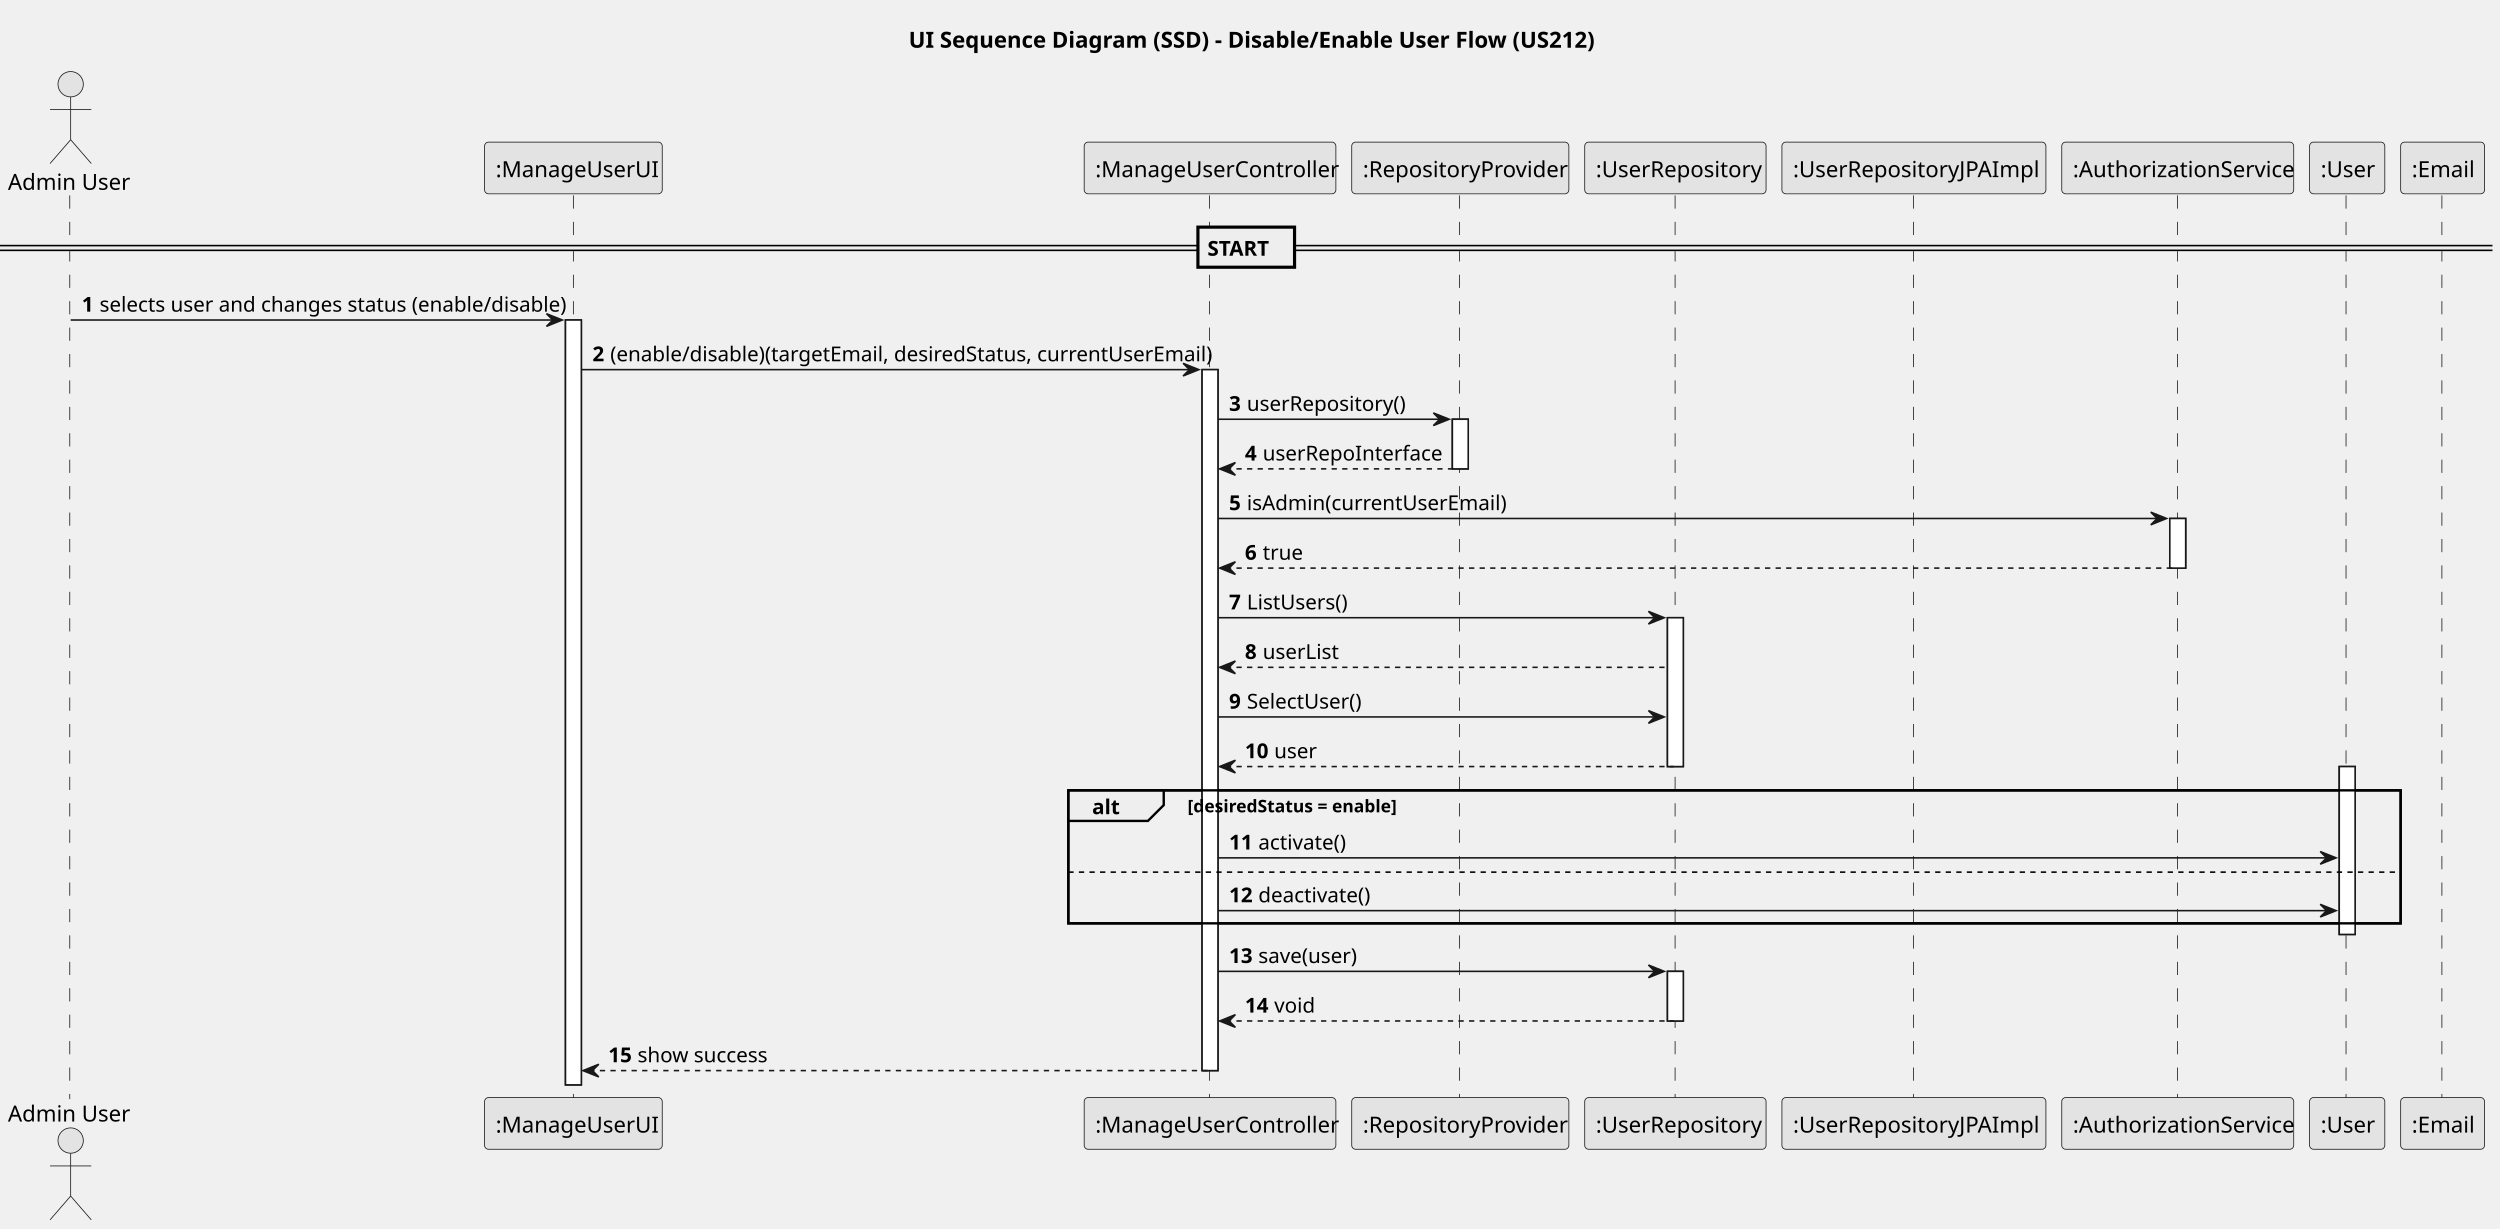
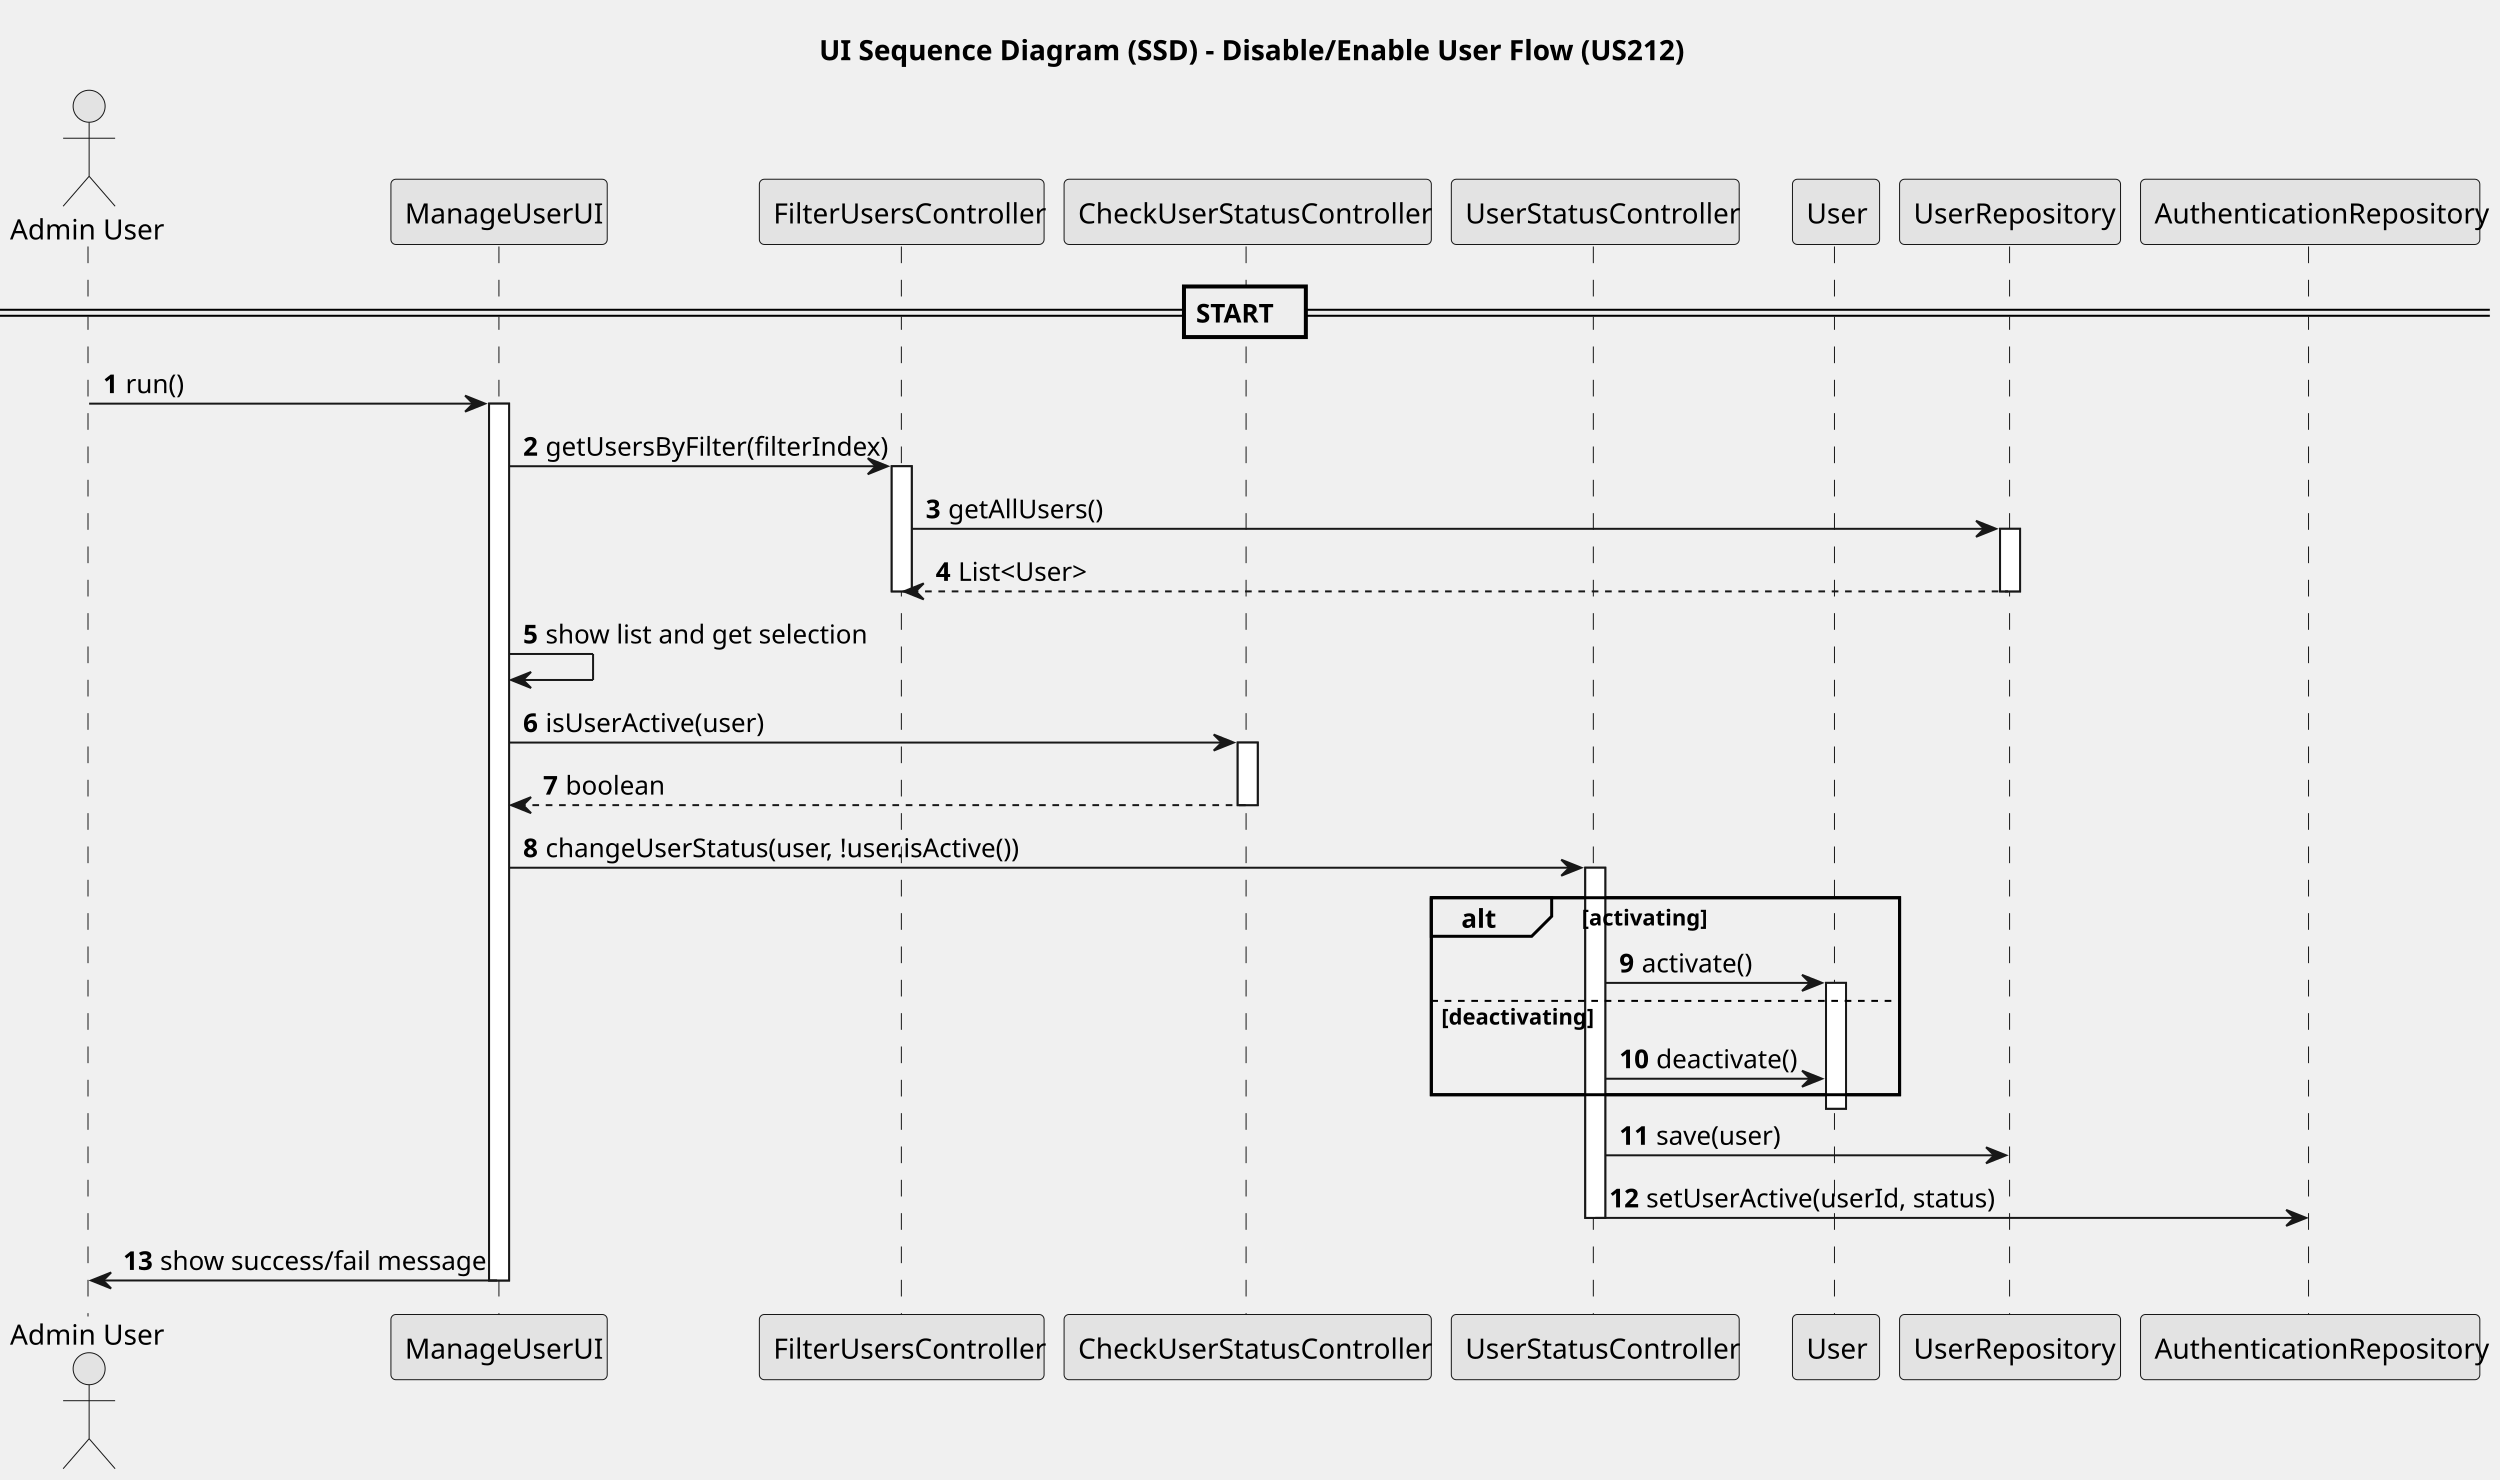
- <svg xmlns="http://www.w3.org/2000/svg" contentStyleType="text/css" height="465.6px" preserveAspectRatio="none" style="width:946px;height:465px;background:#FFFFFF;" version="1.1" viewBox="0 0 946 465" width="946.8px" zoomAndPan="magnify">
+ <svg xmlns="http://www.w3.org/2000/svg" contentStyleType="text/css" height="444.6px" preserveAspectRatio="none" style="width:750px;height:444px;background:#FFFFFF;" version="1.1" viewBox="0 0 750 444" width="750.6px" zoomAndPan="magnify">
  <defs />
  <g>
-     <text fill="#000000" font-family="sans-serif" font-size="8.4" font-weight="bold" lengthAdjust="spacing" textLength="254.871" x="343.839" y="18.064">UI Sequence Diagram (SSD) - Disable/Enable User Flow (US212)</text>
-     <rect fill="#FFFFFF" height="289.419" style="stroke:#181818;stroke-width:0.6;" width="6" x="213.979" y="121.094" />
-     <rect fill="#FFFFFF" height="265.245" style="stroke:#181818;stroke-width:0.6;" width="6" x="454.875" y="139.869" />
-     <rect fill="#FFFFFF" height="18.775" style="stroke:#181818;stroke-width:0.6;" width="6" x="549.576" y="158.644" />
-     <rect fill="#FFFFFF" height="56.324" style="stroke:#181818;stroke-width:0.6;" width="6" x="630.966" y="233.742" />
-     <rect fill="#FFFFFF" height="18.775" style="stroke:#181818;stroke-width:0.6;" width="6" x="630.966" y="367.565" />
-     <rect fill="#FFFFFF" height="18.775" style="stroke:#181818;stroke-width:0.6;" width="6" x="821.056" y="196.193" />
-     <rect fill="#FFFFFF" height="63.524" style="stroke:#181818;stroke-width:0.6;" width="6" x="885.178" y="290.066" />
-     <rect fill="none" height="50.324" style="stroke:#000000;stroke-width:0.9;" width="504.156" x="404.256" y="299.066" />
-     <line style="stroke:#181818;stroke-width:0.3;stroke-dasharray:5.0,5.0;" x1="26.4" x2="26.4" y1="73.945" y2="415.914" />
-     <line style="stroke:#181818;stroke-width:0.3;stroke-dasharray:5.0,5.0;" x1="216.966" x2="216.966" y1="73.945" y2="415.914" />
-     <line style="stroke:#181818;stroke-width:0.3;stroke-dasharray:5.0,5.0;" x1="457.656" x2="457.656" y1="73.945" y2="415.914" />
-     <line style="stroke:#181818;stroke-width:0.3;stroke-dasharray:5.0,5.0;" x1="552.294" x2="552.294" y1="73.945" y2="415.914" />
-     <line style="stroke:#181818;stroke-width:0.3;stroke-dasharray:5.0,5.0;" x1="633.857" x2="633.857" y1="73.945" y2="415.914" />
-     <line style="stroke:#181818;stroke-width:0.3;stroke-dasharray:5.0,5.0;" x1="724.076" x2="724.076" y1="73.945" y2="415.914" />
-     <line style="stroke:#181818;stroke-width:0.3;stroke-dasharray:5.0,5.0;" x1="823.97" x2="823.97" y1="73.945" y2="415.914" />
-     <line style="stroke:#181818;stroke-width:0.3;stroke-dasharray:5.0,5.0;" x1="887.743" x2="887.743" y1="73.945" y2="415.914" />
-     <line style="stroke:#181818;stroke-width:0.3;stroke-dasharray:5.0,5.0;" x1="924.012" x2="924.012" y1="73.945" y2="415.914" />
+     <text fill="#000000" font-family="sans-serif" font-size="8.4" font-weight="bold" lengthAdjust="spacing" textLength="254.871" x="245.738" y="18.064">UI Sequence Diagram (SSD) - Disable/Enable User Flow (US212)</text>
+     <rect fill="#FFFFFF" height="263.048" style="stroke:#181818;stroke-width:0.6;" width="6" x="146.722" y="121.094" />
+     <rect fill="#FFFFFF" height="37.549" style="stroke:#181818;stroke-width:0.6;" width="6" x="267.518" y="139.869" />
+     <rect fill="#FFFFFF" height="18.775" style="stroke:#181818;stroke-width:0.6;" width="6" x="371.312" y="222.768" />
+     <rect fill="#FFFFFF" height="105.052" style="stroke:#181818;stroke-width:0.6;" width="6" x="475.579" y="260.317" />
+     <rect fill="#FFFFFF" height="37.753" style="stroke:#181818;stroke-width:0.6;" width="6" x="547.807" y="294.866" />
+     <rect fill="#FFFFFF" height="18.775" style="stroke:#181818;stroke-width:0.6;" width="6" x="600.017" y="158.644" />
+     <rect fill="none" height="59.102" style="stroke:#000000;stroke-width:0.9;" width="140.477" x="429.398" y="269.317" />
+     <line style="stroke:#181818;stroke-width:0.3;stroke-dasharray:5.0,5.0;" x1="26.4" x2="26.4" y1="73.945" y2="394.943" />
+     <line style="stroke:#181818;stroke-width:0.3;stroke-dasharray:5.0,5.0;" x1="149.676" x2="149.676" y1="73.945" y2="394.943" />
+     <line style="stroke:#181818;stroke-width:0.3;stroke-dasharray:5.0,5.0;" x1="270.41" x2="270.41" y1="73.945" y2="394.943" />
+     <line style="stroke:#181818;stroke-width:0.3;stroke-dasharray:5.0,5.0;" x1="373.825" x2="373.825" y1="73.945" y2="394.943" />
+     <line style="stroke:#181818;stroke-width:0.3;stroke-dasharray:5.0,5.0;" x1="477.998" x2="477.998" y1="73.945" y2="394.943" />
+     <line style="stroke:#181818;stroke-width:0.3;stroke-dasharray:5.0,5.0;" x1="550.339" x2="550.339" y1="73.945" y2="394.943" />
+     <line style="stroke:#181818;stroke-width:0.3;stroke-dasharray:5.0,5.0;" x1="602.874" x2="602.874" y1="73.945" y2="394.943" />
+     <line style="stroke:#181818;stroke-width:0.3;stroke-dasharray:5.0,5.0;" x1="692.56" x2="692.56" y1="73.945" y2="394.943" />
    <text fill="#000000" font-family="sans-serif" font-size="8.4" lengthAdjust="spacing" textLength="43.879" x="3" y="71.837">Admin User</text>
    <ellipse cx="26.739" cy="31.873" fill="#E3E3E3" rx="4.8" ry="4.8" style="stroke:#181818;stroke-width:0.3;" />
    <path d="M26.739,36.673 L26.739,52.873 M18.939,41.473 L34.539,41.473 M26.739,52.873 L18.939,61.873 M26.739,52.873 L34.539,61.873 " fill="none" style="stroke:#181818;stroke-width:0.3;" />
-     <text fill="#000000" font-family="sans-serif" font-size="8.4" lengthAdjust="spacing" textLength="43.879" x="3" y="424.378">Admin User</text>
-     <ellipse cx="26.739" cy="431.586" fill="#E3E3E3" rx="4.8" ry="4.8" style="stroke:#181818;stroke-width:0.3;" />
-     <path d="M26.739,436.386 L26.739,452.586 M18.939,441.186 L34.539,441.186 M26.739,452.586 L18.939,461.586 M26.739,452.586 L34.539,461.586 " fill="none" style="stroke:#181818;stroke-width:0.3;" />
-     <rect fill="#E3E3E3" height="19.573" rx="1.5" ry="1.5" style="stroke:#181818;stroke-width:0.3;" width="67.225" x="183.367" y="53.773" />
-     <text fill="#000000" font-family="sans-serif" font-size="8.4" lengthAdjust="spacing" textLength="58.825" x="187.566" y="67.037">:ManageUserUI</text>
-     <rect fill="#E3E3E3" height="19.573" rx="1.5" ry="1.5" style="stroke:#181818;stroke-width:0.3;" width="67.225" x="183.367" y="415.314" />
-     <text fill="#000000" font-family="sans-serif" font-size="8.4" lengthAdjust="spacing" textLength="58.825" x="187.566" y="428.578">:ManageUserUI</text>
-     <rect fill="#E3E3E3" height="19.573" rx="1.5" ry="1.5" style="stroke:#181818;stroke-width:0.3;" width="95.238" x="410.256" y="53.773" />
-     <text fill="#000000" font-family="sans-serif" font-size="8.4" lengthAdjust="spacing" textLength="86.838" x="414.456" y="67.037">:ManageUserController</text>
-     <rect fill="#E3E3E3" height="19.573" rx="1.5" ry="1.5" style="stroke:#181818;stroke-width:0.3;" width="95.238" x="410.256" y="415.314" />
-     <text fill="#000000" font-family="sans-serif" font-size="8.4" lengthAdjust="spacing" textLength="86.838" x="414.456" y="428.578">:ManageUserController</text>
-     <rect fill="#E3E3E3" height="19.573" rx="1.5" ry="1.5" style="stroke:#181818;stroke-width:0.3;" width="82.162" x="511.494" y="53.773" />
-     <text fill="#000000" font-family="sans-serif" font-size="8.4" lengthAdjust="spacing" textLength="73.763" x="515.694" y="67.037">:RepositoryProvider</text>
-     <rect fill="#E3E3E3" height="19.573" rx="1.5" ry="1.5" style="stroke:#181818;stroke-width:0.3;" width="82.162" x="511.494" y="415.314" />
-     <text fill="#000000" font-family="sans-serif" font-size="8.4" lengthAdjust="spacing" textLength="73.763" x="515.694" y="428.578">:RepositoryProvider</text>
-     <rect fill="#E3E3E3" height="19.573" rx="1.5" ry="1.5" style="stroke:#181818;stroke-width:0.3;" width="68.619" x="599.657" y="53.773" />
-     <text fill="#000000" font-family="sans-serif" font-size="8.4" lengthAdjust="spacing" textLength="60.219" x="603.857" y="67.037">:UserRepository</text>
-     <rect fill="#E3E3E3" height="19.573" rx="1.5" ry="1.5" style="stroke:#181818;stroke-width:0.3;" width="68.619" x="599.657" y="415.314" />
-     <text fill="#000000" font-family="sans-serif" font-size="8.4" lengthAdjust="spacing" textLength="60.219" x="603.857" y="428.578">:UserRepository</text>
-     <rect fill="#E3E3E3" height="19.573" rx="1.5" ry="1.5" style="stroke:#181818;stroke-width:0.3;" width="99.894" x="674.276" y="53.773" />
-     <text fill="#000000" font-family="sans-serif" font-size="8.4" lengthAdjust="spacing" textLength="91.494" x="678.476" y="67.037">:UserRepositoryJPAImpl</text>
-     <rect fill="#E3E3E3" height="19.573" rx="1.5" ry="1.5" style="stroke:#181818;stroke-width:0.3;" width="99.894" x="674.276" y="415.314" />
-     <text fill="#000000" font-family="sans-serif" font-size="8.4" lengthAdjust="spacing" textLength="91.494" x="678.476" y="428.578">:UserRepositoryJPAImpl</text>
-     <rect fill="#E3E3E3" height="19.573" rx="1.5" ry="1.5" style="stroke:#181818;stroke-width:0.3;" width="87.773" x="780.17" y="53.773" />
-     <text fill="#000000" font-family="sans-serif" font-size="8.4" lengthAdjust="spacing" textLength="79.373" x="784.37" y="67.037">:AuthorizationService</text>
-     <rect fill="#E3E3E3" height="19.573" rx="1.5" ry="1.5" style="stroke:#181818;stroke-width:0.3;" width="87.773" x="780.17" y="415.314" />
-     <text fill="#000000" font-family="sans-serif" font-size="8.4" lengthAdjust="spacing" textLength="79.373" x="784.37" y="428.578">:AuthorizationService</text>
-     <rect fill="#E3E3E3" height="19.573" rx="1.5" ry="1.5" style="stroke:#181818;stroke-width:0.3;" width="28.469" x="873.943" y="53.773" />
-     <text fill="#000000" font-family="sans-serif" font-size="8.4" lengthAdjust="spacing" textLength="20.069" x="878.143" y="67.037">:User</text>
-     <rect fill="#E3E3E3" height="19.573" rx="1.5" ry="1.5" style="stroke:#181818;stroke-width:0.3;" width="28.469" x="873.943" y="415.314" />
-     <text fill="#000000" font-family="sans-serif" font-size="8.4" lengthAdjust="spacing" textLength="20.069" x="878.143" y="428.578">:User</text>
-     <rect fill="#E3E3E3" height="19.573" rx="1.5" ry="1.5" style="stroke:#181818;stroke-width:0.3;" width="31.738" x="908.412" y="53.773" />
-     <text fill="#000000" font-family="sans-serif" font-size="8.4" lengthAdjust="spacing" textLength="23.338" x="912.612" y="67.037">:Email</text>
-     <rect fill="#E3E3E3" height="19.573" rx="1.5" ry="1.5" style="stroke:#181818;stroke-width:0.3;" width="31.738" x="908.412" y="415.314" />
-     <text fill="#000000" font-family="sans-serif" font-size="8.4" lengthAdjust="spacing" textLength="23.338" x="912.612" y="428.578">:Email</text>
-     <rect fill="#FFFFFF" height="289.419" style="stroke:#181818;stroke-width:0.6;" width="6" x="213.979" y="121.094" />
-     <rect fill="#FFFFFF" height="265.245" style="stroke:#181818;stroke-width:0.6;" width="6" x="454.875" y="139.869" />
-     <rect fill="#FFFFFF" height="18.775" style="stroke:#181818;stroke-width:0.6;" width="6" x="549.576" y="158.644" />
-     <rect fill="#FFFFFF" height="56.324" style="stroke:#181818;stroke-width:0.6;" width="6" x="630.966" y="233.742" />
-     <rect fill="#FFFFFF" height="18.775" style="stroke:#181818;stroke-width:0.6;" width="6" x="630.966" y="367.565" />
-     <rect fill="#FFFFFF" height="18.775" style="stroke:#181818;stroke-width:0.6;" width="6" x="821.056" y="196.193" />
-     <rect fill="#FFFFFF" height="63.524" style="stroke:#181818;stroke-width:0.6;" width="6" x="885.178" y="290.066" />
-     <rect fill="#EEEEEE" height="1.8" style="stroke:#EEEEEE;stroke-width:0.6;" width="943.15" x="0" y="92.933" />
-     <line style="stroke:#000000;stroke-width:0.6;" x1="0" x2="943.15" y1="92.933" y2="92.933" />
-     <line style="stroke:#000000;stroke-width:0.6;" x1="0" x2="943.15" y1="94.733" y2="94.733" />
-     <rect fill="#EEEEEE" height="15.175" style="stroke:#000000;stroke-width:1.2;" width="36.565" x="453.293" y="85.945" />
-     <text fill="#000000" font-family="sans-serif" font-size="7.8" font-weight="bold" lengthAdjust="spacing" textLength="25.997" x="456.893" y="96.762">START</text>
-     <polygon fill="#181818" points="206.779,118.695,212.779,121.094,206.779,123.495,209.179,121.094" style="stroke:#181818;stroke-width:0.6;" />
-     <line style="stroke:#181818;stroke-width:0.6;" x1="26.739" x2="210.379" y1="121.094" y2="121.094" />
+     <text fill="#000000" font-family="sans-serif" font-size="8.4" lengthAdjust="spacing" textLength="43.879" x="3" y="403.407">Admin User</text>
+     <ellipse cx="26.739" cy="410.616" fill="#E3E3E3" rx="4.8" ry="4.8" style="stroke:#181818;stroke-width:0.3;" />
+     <path d="M26.739,415.416 L26.739,431.616 M18.939,420.216 L34.539,420.216 M26.739,431.616 L18.939,440.616 M26.739,431.616 L34.539,440.616 " fill="none" style="stroke:#181818;stroke-width:0.3;" />
+     <rect fill="#E3E3E3" height="19.573" rx="1.5" ry="1.5" style="stroke:#181818;stroke-width:0.3;" width="64.891" x="117.276" y="53.773" />
+     <text fill="#000000" font-family="sans-serif" font-size="8.4" lengthAdjust="spacing" textLength="56.491" x="121.476" y="67.037">ManageUserUI</text>
+     <rect fill="#E3E3E3" height="19.573" rx="1.5" ry="1.5" style="stroke:#181818;stroke-width:0.3;" width="64.891" x="117.276" y="394.343" />
+     <text fill="#000000" font-family="sans-serif" font-size="8.4" lengthAdjust="spacing" textLength="56.491" x="121.476" y="407.607">ManageUserUI</text>
+     <rect fill="#E3E3E3" height="19.573" rx="1.5" ry="1.5" style="stroke:#181818;stroke-width:0.3;" width="85.415" x="227.81" y="53.773" />
+     <text fill="#000000" font-family="sans-serif" font-size="8.4" lengthAdjust="spacing" textLength="77.015" x="232.01" y="67.037">FilterUsersController</text>
+     <rect fill="#E3E3E3" height="19.573" rx="1.5" ry="1.5" style="stroke:#181818;stroke-width:0.3;" width="85.415" x="227.81" y="394.343" />
+     <text fill="#000000" font-family="sans-serif" font-size="8.4" lengthAdjust="spacing" textLength="77.015" x="232.01" y="407.607">FilterUsersController</text>
+     <rect fill="#E3E3E3" height="19.573" rx="1.5" ry="1.5" style="stroke:#181818;stroke-width:0.3;" width="110.172" x="319.226" y="53.773" />
+     <text fill="#000000" font-family="sans-serif" font-size="8.4" lengthAdjust="spacing" textLength="101.772" x="323.425" y="67.037">CheckUserStatusController</text>
+     <rect fill="#E3E3E3" height="19.573" rx="1.5" ry="1.5" style="stroke:#181818;stroke-width:0.3;" width="110.172" x="319.226" y="394.343" />
+     <text fill="#000000" font-family="sans-serif" font-size="8.4" lengthAdjust="spacing" textLength="101.772" x="323.425" y="407.607">CheckUserStatusController</text>
+     <rect fill="#E3E3E3" height="19.573" rx="1.5" ry="1.5" style="stroke:#181818;stroke-width:0.3;" width="86.362" x="435.398" y="53.773" />
+     <text fill="#000000" font-family="sans-serif" font-size="8.4" lengthAdjust="spacing" textLength="77.963" x="439.598" y="67.037">UserStatusController</text>
+     <rect fill="#E3E3E3" height="19.573" rx="1.5" ry="1.5" style="stroke:#181818;stroke-width:0.3;" width="86.362" x="435.398" y="394.343" />
+     <text fill="#000000" font-family="sans-serif" font-size="8.4" lengthAdjust="spacing" textLength="77.963" x="439.598" y="407.607">UserStatusController</text>
+     <rect fill="#E3E3E3" height="19.573" rx="1.5" ry="1.5" style="stroke:#181818;stroke-width:0.3;" width="26.135" x="537.739" y="53.773" />
+     <text fill="#000000" font-family="sans-serif" font-size="8.4" lengthAdjust="spacing" textLength="17.735" x="541.939" y="67.037">User</text>
+     <rect fill="#E3E3E3" height="19.573" rx="1.5" ry="1.5" style="stroke:#181818;stroke-width:0.3;" width="26.135" x="537.739" y="394.343" />
+     <text fill="#000000" font-family="sans-serif" font-size="8.4" lengthAdjust="spacing" textLength="17.735" x="541.939" y="407.607">User</text>
+     <rect fill="#E3E3E3" height="19.573" rx="1.5" ry="1.5" style="stroke:#181818;stroke-width:0.3;" width="66.285" x="569.874" y="53.773" />
+     <text fill="#000000" font-family="sans-serif" font-size="8.4" lengthAdjust="spacing" textLength="57.885" x="574.074" y="67.037">UserRepository</text>
+     <rect fill="#E3E3E3" height="19.573" rx="1.5" ry="1.5" style="stroke:#181818;stroke-width:0.3;" width="66.285" x="569.874" y="394.343" />
+     <text fill="#000000" font-family="sans-serif" font-size="8.4" lengthAdjust="spacing" textLength="57.885" x="574.074" y="407.607">UserRepository</text>
+     <rect fill="#E3E3E3" height="19.573" rx="1.5" ry="1.5" style="stroke:#181818;stroke-width:0.3;" width="101.788" x="642.16" y="53.773" />
+     <text fill="#000000" font-family="sans-serif" font-size="8.4" lengthAdjust="spacing" textLength="93.388" x="646.36" y="67.037">AuthenticationRepository</text>
+     <rect fill="#E3E3E3" height="19.573" rx="1.5" ry="1.5" style="stroke:#181818;stroke-width:0.3;" width="101.788" x="642.16" y="394.343" />
+     <text fill="#000000" font-family="sans-serif" font-size="8.4" lengthAdjust="spacing" textLength="93.388" x="646.36" y="407.607">AuthenticationRepository</text>
+     <rect fill="#FFFFFF" height="263.048" style="stroke:#181818;stroke-width:0.6;" width="6" x="146.722" y="121.094" />
+     <rect fill="#FFFFFF" height="37.549" style="stroke:#181818;stroke-width:0.6;" width="6" x="267.518" y="139.869" />
+     <rect fill="#FFFFFF" height="18.775" style="stroke:#181818;stroke-width:0.6;" width="6" x="371.312" y="222.768" />
+     <rect fill="#FFFFFF" height="105.052" style="stroke:#181818;stroke-width:0.6;" width="6" x="475.579" y="260.317" />
+     <rect fill="#FFFFFF" height="37.753" style="stroke:#181818;stroke-width:0.6;" width="6" x="547.807" y="294.866" />
+     <rect fill="#FFFFFF" height="18.775" style="stroke:#181818;stroke-width:0.6;" width="6" x="600.017" y="158.644" />
+     <rect fill="#EEEEEE" height="1.8" style="stroke:#EEEEEE;stroke-width:0.6;" width="746.948" x="0" y="92.933" />
+     <line style="stroke:#000000;stroke-width:0.6;" x1="0" x2="746.948" y1="92.933" y2="92.933" />
+     <line style="stroke:#000000;stroke-width:0.6;" x1="0" x2="746.948" y1="94.733" y2="94.733" />
+     <rect fill="#EEEEEE" height="15.175" style="stroke:#000000;stroke-width:1.2;" width="36.565" x="355.192" y="85.945" />
+     <text fill="#000000" font-family="sans-serif" font-size="7.8" font-weight="bold" lengthAdjust="spacing" textLength="25.997" x="358.792" y="96.762">START</text>
+     <polygon fill="#181818" points="139.522,118.695,145.522,121.094,139.522,123.495,141.922,121.094" style="stroke:#181818;stroke-width:0.6;" />
+     <line style="stroke:#181818;stroke-width:0.6;" x1="26.739" x2="143.122" y1="121.094" y2="121.094" />
    <text fill="#000000" font-family="sans-serif" font-size="7.8" font-weight="bold" lengthAdjust="spacing" textLength="4.338" x="30.939" y="117.937">1</text>
-     <text fill="#000000" font-family="sans-serif" font-size="7.8" lengthAdjust="spacing" textLength="169.102" x="37.677" y="117.937">selects user and changes status (enable/disable)</text>
-     <polygon fill="#181818" points="447.675,137.469,453.675,139.869,447.675,142.269,450.075,139.869" style="stroke:#181818;stroke-width:0.6;" />
-     <line style="stroke:#181818;stroke-width:0.6;" x1="219.979" x2="451.275" y1="139.869" y2="139.869" />
-     <text fill="#000000" font-family="sans-serif" font-size="7.8" font-weight="bold" lengthAdjust="spacing" textLength="4.338" x="224.179" y="136.712">2</text>
-     <text fill="#000000" font-family="sans-serif" font-size="7.8" lengthAdjust="spacing" textLength="216.758" x="230.917" y="136.712">(enable/disable)(targetEmail, desiredStatus, currentUserEmail)</text>
-     <polygon fill="#181818" points="542.376,156.244,548.376,158.644,542.376,161.044,544.776,158.644" style="stroke:#181818;stroke-width:0.6;" />
-     <line style="stroke:#181818;stroke-width:0.6;" x1="460.875" x2="545.976" y1="158.644" y2="158.644" />
-     <text fill="#000000" font-family="sans-serif" font-size="7.8" font-weight="bold" lengthAdjust="spacing" textLength="4.338" x="465.075" y="155.486">3</text>
-     <text fill="#000000" font-family="sans-serif" font-size="7.8" lengthAdjust="spacing" textLength="57.651" x="471.813" y="155.486">userRepository()</text>
-     <polygon fill="#181818" points="467.475,175.018,461.475,177.418,467.475,179.818,465.075,177.418" style="stroke:#181818;stroke-width:0.6;" />
-     <line style="stroke:#181818;stroke-width:0.6;stroke-dasharray:2.0,2.0;" x1="463.875" x2="551.976" y1="177.418" y2="177.418" />
-     <text fill="#000000" font-family="sans-serif" font-size="7.8" font-weight="bold" lengthAdjust="spacing" textLength="4.338" x="471.075" y="174.261">4</text>
-     <text fill="#000000" font-family="sans-serif" font-size="7.8" lengthAdjust="spacing" textLength="64.171" x="477.813" y="174.261">userRepoInterface</text>
-     <polygon fill="#181818" points="813.856,193.793,819.856,196.193,813.856,198.593,816.256,196.193" style="stroke:#181818;stroke-width:0.6;" />
-     <line style="stroke:#181818;stroke-width:0.6;" x1="460.875" x2="817.456" y1="196.193" y2="196.193" />
-     <text fill="#000000" font-family="sans-serif" font-size="7.8" font-weight="bold" lengthAdjust="spacing" textLength="4.338" x="465.075" y="193.035">5</text>
-     <text fill="#000000" font-family="sans-serif" font-size="7.8" lengthAdjust="spacing" textLength="93.185" x="471.813" y="193.035">isAdmin(currentUserEmail)</text>
-     <polygon fill="#181818" points="467.475,212.568,461.475,214.968,467.475,217.368,465.075,214.968" style="stroke:#181818;stroke-width:0.6;" />
-     <line style="stroke:#181818;stroke-width:0.6;stroke-dasharray:2.0,2.0;" x1="463.875" x2="823.456" y1="214.968" y2="214.968" />
-     <text fill="#000000" font-family="sans-serif" font-size="7.8" font-weight="bold" lengthAdjust="spacing" textLength="4.338" x="471.075" y="211.81">6</text>
-     <text fill="#000000" font-family="sans-serif" font-size="7.8" lengthAdjust="spacing" textLength="13.441" x="477.813" y="211.81">true</text>
-     <polygon fill="#181818" points="623.766,231.342,629.766,233.742,623.766,236.142,626.167,233.742" style="stroke:#181818;stroke-width:0.6;" />
-     <line style="stroke:#181818;stroke-width:0.6;" x1="460.875" x2="627.366" y1="233.742" y2="233.742" />
-     <text fill="#000000" font-family="sans-serif" font-size="7.8" font-weight="bold" lengthAdjust="spacing" textLength="4.338" x="465.075" y="230.585">7</text>
-     <text fill="#000000" font-family="sans-serif" font-size="7.8" lengthAdjust="spacing" textLength="37.701" x="471.813" y="230.585">ListUsers()</text>
-     <polygon fill="#181818" points="467.475,250.117,461.475,252.517,467.475,254.917,465.075,252.517" style="stroke:#181818;stroke-width:0.6;" />
-     <line style="stroke:#181818;stroke-width:0.6;stroke-dasharray:2.0,2.0;" x1="463.875" x2="630.366" y1="252.517" y2="252.517" />
-     <text fill="#000000" font-family="sans-serif" font-size="7.8" font-weight="bold" lengthAdjust="spacing" textLength="4.338" x="471.075" y="249.359">8</text>
-     <text fill="#000000" font-family="sans-serif" font-size="7.8" lengthAdjust="spacing" textLength="27.311" x="477.813" y="249.359">userList</text>
-     <polygon fill="#181818" points="623.766,268.891,629.766,271.291,623.766,273.691,626.167,271.291" style="stroke:#181818;stroke-width:0.6;" />
-     <line style="stroke:#181818;stroke-width:0.6;" x1="460.875" x2="627.366" y1="271.291" y2="271.291" />
-     <text fill="#000000" font-family="sans-serif" font-size="7.8" font-weight="bold" lengthAdjust="spacing" textLength="4.338" x="465.075" y="268.134">9</text>
-     <text fill="#000000" font-family="sans-serif" font-size="7.8" lengthAdjust="spacing" textLength="43.342" x="471.813" y="268.134">SelectUser()</text>
-     <polygon fill="#181818" points="467.475,287.666,461.475,290.066,467.475,292.466,465.075,290.066" style="stroke:#181818;stroke-width:0.6;" />
-     <line style="stroke:#181818;stroke-width:0.6;stroke-dasharray:2.0,2.0;" x1="463.875" x2="633.366" y1="290.066" y2="290.066" />
-     <text fill="#000000" font-family="sans-serif" font-size="7.8" font-weight="bold" lengthAdjust="spacing" textLength="8.676" x="471.075" y="286.908">10</text>
-     <text fill="#000000" font-family="sans-serif" font-size="7.8" lengthAdjust="spacing" textLength="15.173" x="482.151" y="286.908">user</text>
-     <path d="M404.256,299.066 L440.359,299.066 L440.359,304.641 L434.359,310.641 L404.256,310.641 L404.256,299.066 " fill="#EEEEEE" style="stroke:#000000;stroke-width:0.9;" />
-     <rect fill="none" height="50.324" style="stroke:#000000;stroke-width:0.9;" width="504.156" x="404.256" y="299.066" />
-     <text fill="#000000" font-family="sans-serif" font-size="7.8" font-weight="bold" lengthAdjust="spacing" textLength="9.102" x="413.256" y="308.083">alt</text>
-     <text fill="#000000" font-family="sans-serif" font-size="6.6" font-weight="bold" lengthAdjust="spacing" textLength="76.474" x="449.359" y="307.388">[desiredStatus = enable]</text>
-     <polygon fill="#181818" points="877.977,322.215,883.977,324.615,877.977,327.015,880.378,324.615" style="stroke:#181818;stroke-width:0.6;" />
-     <line style="stroke:#181818;stroke-width:0.6;" x1="460.875" x2="881.577" y1="324.615" y2="324.615" />
-     <text fill="#000000" font-family="sans-serif" font-size="7.8" font-weight="bold" lengthAdjust="spacing" textLength="8.676" x="465.075" y="321.458">11</text>
-     <text fill="#000000" font-family="sans-serif" font-size="7.8" lengthAdjust="spacing" textLength="32.076" x="476.151" y="321.458">activate()</text>
-     <line style="stroke:#000000;stroke-width:0.6;stroke-dasharray:2.0,2.0;" x1="404.256" x2="908.412" y1="330.015" y2="330.015" />
-     <polygon fill="#181818" points="877.977,342.19,883.977,344.59,877.977,346.99,880.378,344.59" style="stroke:#181818;stroke-width:0.6;" />
-     <line style="stroke:#181818;stroke-width:0.6;" x1="460.875" x2="881.577" y1="344.59" y2="344.59" />
-     <text fill="#000000" font-family="sans-serif" font-size="7.8" font-weight="bold" lengthAdjust="spacing" textLength="8.676" x="465.075" y="341.432">12</text>
-     <text fill="#000000" font-family="sans-serif" font-size="7.8" lengthAdjust="spacing" textLength="40.752" x="476.151" y="341.432">deactivate()</text>
-     <polygon fill="#181818" points="623.766,365.164,629.766,367.565,623.766,369.964,626.167,367.565" style="stroke:#181818;stroke-width:0.6;" />
-     <line style="stroke:#181818;stroke-width:0.6;" x1="460.875" x2="627.366" y1="367.565" y2="367.565" />
-     <text fill="#000000" font-family="sans-serif" font-size="7.8" font-weight="bold" lengthAdjust="spacing" textLength="8.676" x="465.075" y="364.407">13</text>
-     <text fill="#000000" font-family="sans-serif" font-size="7.8" lengthAdjust="spacing" textLength="36.844" x="476.151" y="364.407">save(user)</text>
-     <polygon fill="#181818" points="467.475,383.939,461.475,386.339,467.475,388.739,465.075,386.339" style="stroke:#181818;stroke-width:0.6;" />
-     <line style="stroke:#181818;stroke-width:0.6;stroke-dasharray:2.0,2.0;" x1="463.875" x2="633.366" y1="386.339" y2="386.339" />
-     <text fill="#000000" font-family="sans-serif" font-size="7.8" font-weight="bold" lengthAdjust="spacing" textLength="8.676" x="471.075" y="383.181">14</text>
-     <text fill="#000000" font-family="sans-serif" font-size="7.8" lengthAdjust="spacing" textLength="14.309" x="482.151" y="383.181">void</text>
-     <polygon fill="#181818" points="226.579,402.714,220.579,405.114,226.579,407.514,224.179,405.114" style="stroke:#181818;stroke-width:0.6;" />
-     <line style="stroke:#181818;stroke-width:0.6;stroke-dasharray:2.0,2.0;" x1="222.979" x2="457.275" y1="405.114" y2="405.114" />
-     <text fill="#000000" font-family="sans-serif" font-size="7.8" font-weight="bold" lengthAdjust="spacing" textLength="8.676" x="230.179" y="401.956">15</text>
-     <text fill="#000000" font-family="sans-serif" font-size="7.8" lengthAdjust="spacing" textLength="48.552" x="241.255" y="401.956">show success</text>
+     <text fill="#000000" font-family="sans-serif" font-size="7.8" lengthAdjust="spacing" textLength="16.468" x="37.677" y="117.937">run()</text>
+     <polygon fill="#181818" points="260.318,137.469,266.318,139.869,260.318,142.269,262.718,139.869" style="stroke:#181818;stroke-width:0.6;" />
+     <line style="stroke:#181818;stroke-width:0.6;" x1="152.722" x2="263.918" y1="139.869" y2="139.869" />
+     <text fill="#000000" font-family="sans-serif" font-size="7.8" font-weight="bold" lengthAdjust="spacing" textLength="4.338" x="156.922" y="136.712">2</text>
+     <text fill="#000000" font-family="sans-serif" font-size="7.8" lengthAdjust="spacing" textLength="96.658" x="163.66" y="136.712">getUsersByFilter(filterIndex)</text>
+     <polygon fill="#181818" points="592.817,156.244,598.817,158.644,592.817,161.044,595.217,158.644" style="stroke:#181818;stroke-width:0.6;" />
+     <line style="stroke:#181818;stroke-width:0.6;" x1="273.518" x2="596.417" y1="158.644" y2="158.644" />
+     <text fill="#000000" font-family="sans-serif" font-size="7.8" font-weight="bold" lengthAdjust="spacing" textLength="4.338" x="277.718" y="155.486">3</text>
+     <text fill="#000000" font-family="sans-serif" font-size="7.8" lengthAdjust="spacing" textLength="45.075" x="284.456" y="155.486">getAllUsers()</text>
+     <polygon fill="#181818" points="277.118,175.018,271.118,177.418,277.118,179.818,274.718,177.418" style="stroke:#181818;stroke-width:0.6;" />
+     <line style="stroke:#181818;stroke-width:0.6;stroke-dasharray:2.0,2.0;" x1="273.518" x2="602.417" y1="177.418" y2="177.418" />
+     <text fill="#000000" font-family="sans-serif" font-size="7.8" font-weight="bold" lengthAdjust="spacing" textLength="4.338" x="280.718" y="174.261">4</text>
+     <text fill="#000000" font-family="sans-serif" font-size="7.8" lengthAdjust="spacing" textLength="37.717" x="287.456" y="174.261">List&lt;User&gt;</text>
+     <line style="stroke:#181818;stroke-width:0.6;" x1="152.722" x2="177.922" y1="196.193" y2="196.193" />
+     <line style="stroke:#181818;stroke-width:0.6;" x1="177.922" x2="177.922" y1="196.193" y2="203.993" />
+     <line style="stroke:#181818;stroke-width:0.6;" x1="153.322" x2="177.922" y1="203.993" y2="203.993" />
+     <polygon fill="#181818" points="159.322,201.593,153.322,203.993,159.322,206.393,156.922,203.993" style="stroke:#181818;stroke-width:0.6;" />
+     <text fill="#000000" font-family="sans-serif" font-size="7.8" font-weight="bold" lengthAdjust="spacing" textLength="4.338" x="156.922" y="193.035">5</text>
+     <text fill="#000000" font-family="sans-serif" font-size="7.8" lengthAdjust="spacing" textLength="91.052" x="163.66" y="193.035">show list and get selection</text>
+     <polygon fill="#181818" points="364.111,220.368,370.111,222.768,364.111,225.168,366.512,222.768" style="stroke:#181818;stroke-width:0.6;" />
+     <line style="stroke:#181818;stroke-width:0.6;" x1="152.722" x2="367.712" y1="222.768" y2="222.768" />
+     <text fill="#000000" font-family="sans-serif" font-size="7.8" font-weight="bold" lengthAdjust="spacing" textLength="4.338" x="156.922" y="219.61">6</text>
+     <text fill="#000000" font-family="sans-serif" font-size="7.8" lengthAdjust="spacing" textLength="63.71" x="163.66" y="219.61">isUserActive(user)</text>
+     <polygon fill="#181818" points="159.322,239.142,153.322,241.542,159.322,243.942,156.922,241.542" style="stroke:#181818;stroke-width:0.6;" />
+     <line style="stroke:#181818;stroke-width:0.6;stroke-dasharray:2.0,2.0;" x1="155.722" x2="373.712" y1="241.542" y2="241.542" />
+     <text fill="#000000" font-family="sans-serif" font-size="7.8" font-weight="bold" lengthAdjust="spacing" textLength="4.338" x="162.922" y="238.385">7</text>
+     <text fill="#000000" font-family="sans-serif" font-size="7.8" lengthAdjust="spacing" textLength="27.761" x="169.66" y="238.385">boolean</text>
+     <polygon fill="#181818" points="468.379,257.917,474.379,260.317,468.379,262.717,470.779,260.317" style="stroke:#181818;stroke-width:0.6;" />
+     <line style="stroke:#181818;stroke-width:0.6;" x1="152.722" x2="471.979" y1="260.317" y2="260.317" />
+     <text fill="#000000" font-family="sans-serif" font-size="7.8" font-weight="bold" lengthAdjust="spacing" textLength="4.338" x="156.922" y="257.159">8</text>
+     <text fill="#000000" font-family="sans-serif" font-size="7.8" lengthAdjust="spacing" textLength="140.45" x="163.66" y="257.159">changeUserStatus(user, !user.isActive())</text>
+     <path d="M429.398,269.317 L465.5,269.317 L465.5,274.891 L459.5,280.891 L429.398,280.891 L429.398,269.317 " fill="#EEEEEE" style="stroke:#000000;stroke-width:0.9;" />
+     <rect fill="none" height="59.102" style="stroke:#000000;stroke-width:0.9;" width="140.477" x="429.398" y="269.317" />
+     <text fill="#000000" font-family="sans-serif" font-size="7.8" font-weight="bold" lengthAdjust="spacing" textLength="9.102" x="438.398" y="278.334">alt</text>
+     <text fill="#000000" font-family="sans-serif" font-size="6.6" font-weight="bold" lengthAdjust="spacing" textLength="35.204" x="474.5" y="277.639">[activating]</text>
+     <polygon fill="#181818" points="540.607,292.466,546.607,294.866,540.607,297.266,543.007,294.866" style="stroke:#181818;stroke-width:0.6;" />
+     <line style="stroke:#181818;stroke-width:0.6;" x1="481.579" x2="544.207" y1="294.866" y2="294.866" />
+     <text fill="#000000" font-family="sans-serif" font-size="7.8" font-weight="bold" lengthAdjust="spacing" textLength="4.338" x="485.779" y="291.708">9</text>
+     <text fill="#000000" font-family="sans-serif" font-size="7.8" lengthAdjust="spacing" textLength="32.076" x="492.517" y="291.708">activate()</text>
+     <line style="stroke:#000000;stroke-width:0.6;stroke-dasharray:2.0,2.0;" x1="429.398" x2="569.874" y1="300.266" y2="300.266" />
+     <text fill="#000000" font-family="sans-serif" font-size="6.6" font-weight="bold" lengthAdjust="spacing" textLength="42.906" x="432.398" y="307.388">[deactivating]</text>
+     <polygon fill="#181818" points="540.607,321.219,546.607,323.619,540.607,326.019,543.007,323.619" style="stroke:#181818;stroke-width:0.6;" />
+     <line style="stroke:#181818;stroke-width:0.6;" x1="481.579" x2="544.207" y1="323.619" y2="323.619" />
+     <text fill="#000000" font-family="sans-serif" font-size="7.8" font-weight="bold" lengthAdjust="spacing" textLength="8.676" x="485.779" y="320.462">10</text>
+     <text fill="#000000" font-family="sans-serif" font-size="7.8" lengthAdjust="spacing" textLength="40.752" x="496.855" y="320.462">deactivate()</text>
+     <polygon fill="#181818" points="595.817,344.194,601.817,346.594,595.817,348.994,598.217,346.594" style="stroke:#181818;stroke-width:0.6;" />
+     <line style="stroke:#181818;stroke-width:0.6;" x1="481.579" x2="599.417" y1="346.594" y2="346.594" />
+     <text fill="#000000" font-family="sans-serif" font-size="7.8" font-weight="bold" lengthAdjust="spacing" textLength="8.676" x="485.779" y="343.436">11</text>
+     <text fill="#000000" font-family="sans-serif" font-size="7.8" lengthAdjust="spacing" textLength="36.844" x="496.855" y="343.436">save(user)</text>
+     <polygon fill="#181818" points="685.854,362.968,691.854,365.368,685.854,367.768,688.254,365.368" style="stroke:#181818;stroke-width:0.6;" />
+     <line style="stroke:#181818;stroke-width:0.6;" x1="478.579" x2="689.454" y1="365.368" y2="365.368" />
+     <text fill="#000000" font-family="sans-serif" font-size="7.8" font-weight="bold" lengthAdjust="spacing" textLength="8.676" x="482.779" y="362.211">12</text>
+     <text fill="#000000" font-family="sans-serif" font-size="7.8" lengthAdjust="spacing" textLength="100.132" x="493.855" y="362.211">setUserActive(userId, status)</text>
+     <polygon fill="#181818" points="33.339,381.743,27.339,384.143,33.339,386.543,30.939,384.143" style="stroke:#181818;stroke-width:0.6;" />
+     <line style="stroke:#181818;stroke-width:0.6;" x1="29.739" x2="149.122" y1="384.143" y2="384.143" />
+     <text fill="#000000" font-family="sans-serif" font-size="7.8" font-weight="bold" lengthAdjust="spacing" textLength="8.676" x="36.939" y="380.985">13</text>
+     <text fill="#000000" font-family="sans-serif" font-size="7.8" lengthAdjust="spacing" textLength="94.506" x="48.015" y="380.985">show success/fail message</text>
  </g>
</svg>
